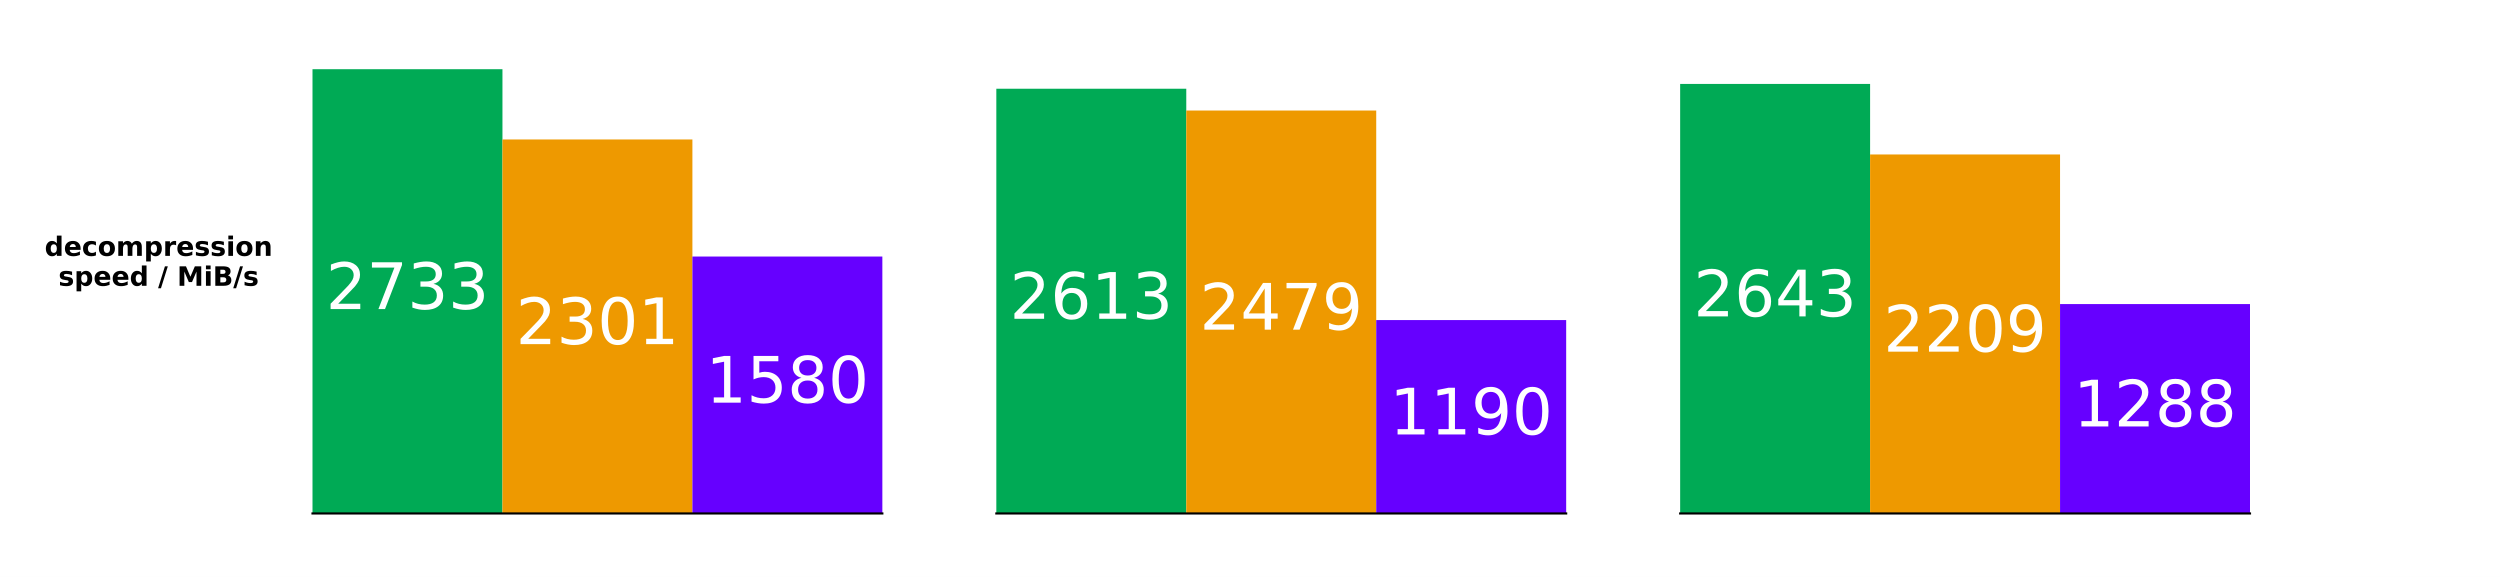
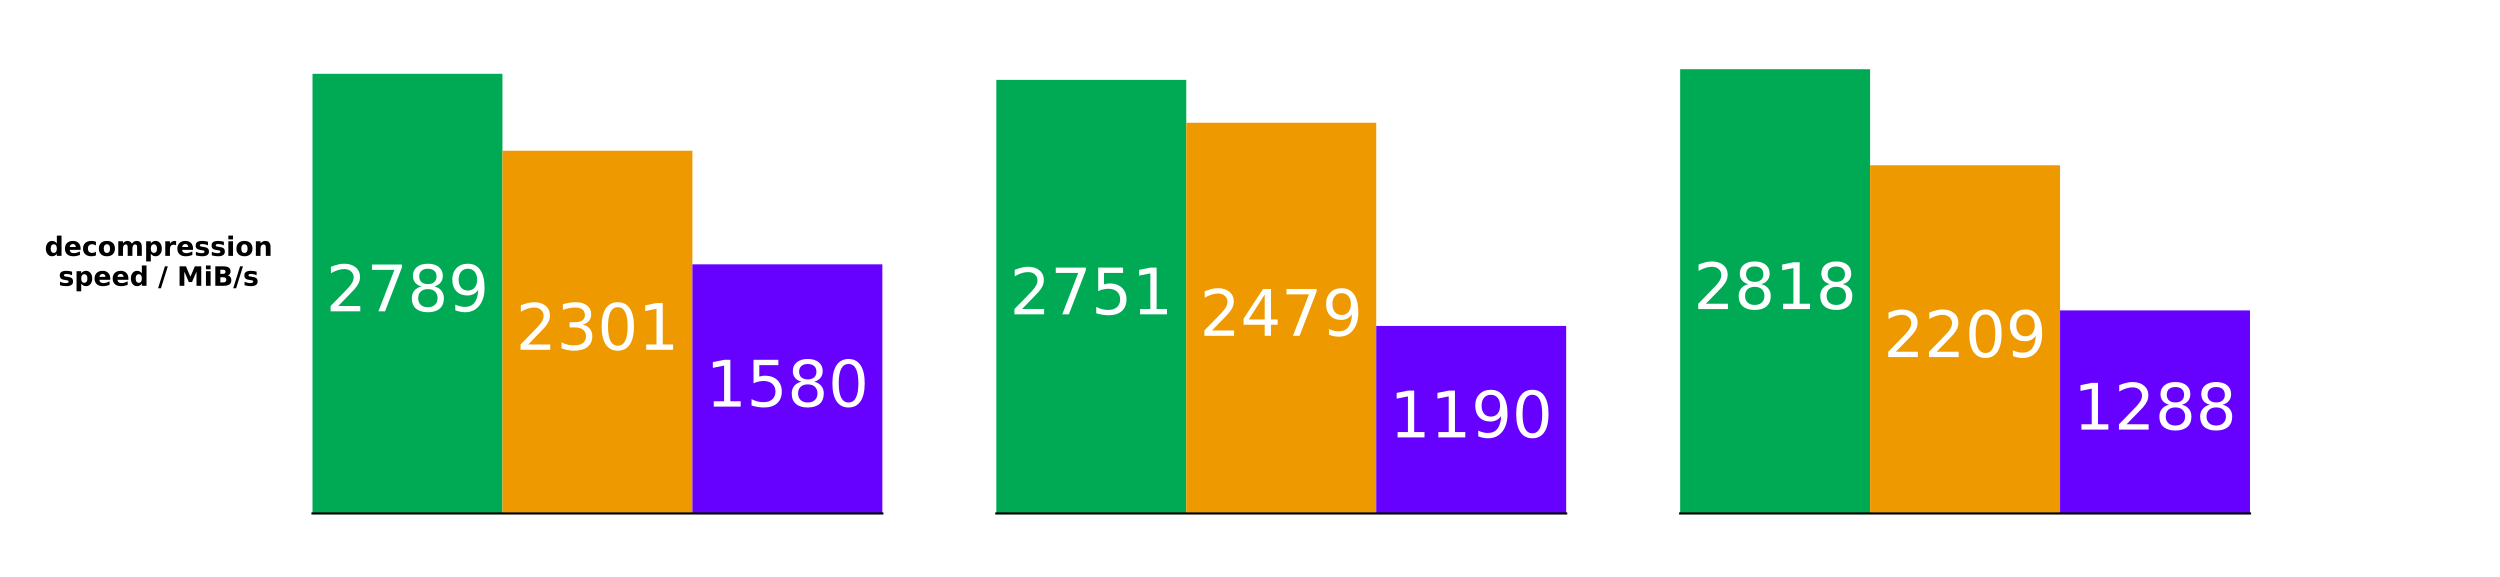
<svg xmlns="http://www.w3.org/2000/svg" xmlns:xlink="http://www.w3.org/1999/xlink" width="1248" height="288" viewBox="0 0 936 216">
  <defs>
    <style>
            *{stroke-linejoin:round;stroke-linecap:butt}
        </style>
  </defs>
  <g id="figure_1">
    <path id="patch_1" d="M0 216h936V0H0z" style="fill:#fff" />
    <g id="axes_1">
      <path id="patch_2" d="M117 192.24h213.353V25.92H117z" style="fill:#fff" />
-       <path id="patch_3" d="M117 192.24h71.118V25.92H117z" clip-path="url(#p91409dd5a8)" style="fill:#0a5" />
-       <path id="patch_4" d="M188.118 192.24h71.117V52.208h-71.117z" clip-path="url(#p91409dd5a8)" style="fill:#e90" />
-       <path id="patch_5" d="M259.235 192.24h71.118V96.055h-71.118z" clip-path="url(#p91409dd5a8)" style="fill:#60f" />
+       <path id="patch_3" d="M117 192.24h71.118V27.63H117z" clip-path="url(#pb7d986d13b)" style="fill:#0a5" />
+       <path id="patch_4" d="M188.118 192.24h71.117V56.44h-71.117z" clip-path="url(#pb7d986d13b)" style="fill:#e90" />
+       <path id="patch_5" d="M259.235 192.24h71.118V98.961h-71.118z" clip-path="url(#pb7d986d13b)" style="fill:#60f" />
      <g id="matplotlib.axis_2">
        <g id="text_1">
          <g transform="matrix(.1 0 0 -.1 16.719 95.802)">
            <defs>
              <path id="DejaVuSans-Bold-64" d="M2919 2988v1875h1125V0H2919v506q-231-309-510-453-278-144-643-144-647 0-1063 514-415 515-415 1324t415 1323q416 514 1063 514 362 0 642-145t511-451M2181 722q360 0 549 262 189 263 189 763t-189 762q-189 263-549 263-356 0-545-263-189-262-189-762t189-763q189-262 545-262" transform="scale(.01563)" />
              <path id="DejaVuSans-Bold-65" d="M4031 1759v-318H1416q40-394 284-591t681-197q353 0 723 105 371 105 762 317V213Q3469 63 3072-14t-794-77q-950 0-1477 483-526 483-526 1355 0 856 517 1346 517 491 1424 491 825 0 1320-497 495-496 495-1328m-1150 372q0 319-186 514-186 196-486 196-325 0-528-183t-253-527z" transform="scale(.01563)" />
              <path id="DejaVuSans-Bold-63" d="M3366 3391v-913q-228 156-458 231t-477 75q-468 0-729-273t-261-764 261-765q261-273 729-273 263 0 499 78 236 79 436 232V103Q3103 6 2833-42q-270-49-542-49-947 0-1482 486-534 486-534 1352t534 1351q535 486 1482 486 275 0 542-48t533-145" transform="scale(.01563)" />
              <path id="DejaVuSans-Bold-6f" d="M2203 2784q-372 0-567-267t-195-770 195-771q195-267 567-267 366 0 559 267 194 268 194 771t-194 770q-193 267-559 267m0 800q903 0 1411-488 508-487 508-1349 0-863-508-1351Q3106-91 2203-91q-906 0-1417 487-511 488-511 1351 0 862 511 1349 511 488 1417 488" transform="scale(.01563)" />
              <path id="DejaVuSans-Bold-6d" d="M3781 2919q213 325 505 495t642 170q603 0 919-372 316-371 316-1081V0H5038v1825q3 41 4 84 2 44 2 125 0 372-110 539-109 168-353 168-318 0-492-263-173-262-180-759V0H2784v1825q0 581-100 748-100 168-356 168-322 0-497-264t-175-755V0H531v3500h1125v-512q207 296 474 446t589 150q362 0 640-175 279-175 422-490" transform="scale(.01563)" />
              <path id="DejaVuSans-Bold-70" d="M1656 506v-1837H538v4831h1118v-512q232 306 513 451t647 145q647 0 1062-514 416-514 416-1323T3878 423Q3463-91 2816-91q-366 0-647 145-281 146-513 452m744 2266q-359 0-552-264-192-264-192-761t192-761q193-264 552-264t548 262q190 263 190 763t-190 762q-189 263-548 263" transform="scale(.01563)" />
              <path id="DejaVuSans-Bold-72" d="M3138 2547q-147 69-293 101-145 33-292 33-431 0-664-277-233-276-233-791V0H538v3500h1118v-575q216 344 495 501 280 158 671 158 56 0 121-5 66-4 191-20z" transform="scale(.01563)" />
              <path id="DejaVuSans-Bold-73" d="M3272 3391v-850q-359 150-694 225-334 75-631 75-319 0-474-80-154-80-154-245 0-135 117-207 117-71 420-106l197-28q860-109 1156-359 297-250 297-785 0-559-413-841Q2681-91 1863-91q-347 0-718 55-370 55-761 164v850q335-162 686-244 352-81 714-81 329 0 494 90 166 91 166 270 0 150-114 223t-455 114l-197 25q-747 94-1047 347t-300 769q0 556 381 824 382 269 1169 269 310 0 650-47 341-46 741-146" transform="scale(.01563)" />
              <path id="DejaVuSans-Bold-69" d="M538 3500h1118V0H538zm0 1363h1118v-913H538z" transform="scale(.01563)" />
              <path id="DejaVuSans-Bold-6e" d="M4056 2131V0H2931v1631q0 453-20 625t-70 253q-66 110-179 171-112 61-256 61-350 0-550-271-200-270-200-748V0H538v3500h1118v-512q253 306 537 451 285 145 629 145 606 0 920-372 314-371 314-1081" transform="scale(.01563)" />
            </defs>
            <use xlink:href="#DejaVuSans-Bold-64" />
            <use xlink:href="#DejaVuSans-Bold-65" x="71.582" />
            <use xlink:href="#DejaVuSans-Bold-63" x="139.404" />
            <use xlink:href="#DejaVuSans-Bold-6f" x="198.682" />
            <use xlink:href="#DejaVuSans-Bold-6d" x="267.383" />
            <use xlink:href="#DejaVuSans-Bold-70" x="371.582" />
            <use xlink:href="#DejaVuSans-Bold-72" x="443.164" />
            <use xlink:href="#DejaVuSans-Bold-65" x="492.48" />
            <use xlink:href="#DejaVuSans-Bold-73" x="560.303" />
            <use xlink:href="#DejaVuSans-Bold-73" x="619.824" />
            <use xlink:href="#DejaVuSans-Bold-69" x="679.346" />
            <use xlink:href="#DejaVuSans-Bold-6f" x="713.623" />
            <use xlink:href="#DejaVuSans-Bold-6e" x="782.324" />
          </g>
          <g transform="matrix(.1 0 0 -.1 21.867 107)">
            <defs>
              <path id="DejaVuSans-Bold-2f" d="M1644 4666h694L691-594H0z" transform="scale(.01563)" />
              <path id="DejaVuSans-Bold-4d" d="M588 4666h1531l1062-2497 1069 2497h1528V0H4641v3413L3566 897h-763L1728 3413V0H588z" transform="scale(.01563)" />
              <path id="DejaVuSans-Bold-42" d="M2456 2859q285 0 431 125 147 125 147 369 0 241-147 367-146 127-431 127h-665v-988zm41-2040q362 0 545 153t183 462q0 304-181 455-181 152-547 152h-706V819zm1119 1678q387-113 599-416 213-303 213-743 0-675-456-1007Q3516 0 2584 0H588v4666h1806q972 0 1408-294t436-941q0-340-160-579-159-239-462-355" transform="scale(.01563)" />
            </defs>
            <use xlink:href="#DejaVuSans-Bold-73" />
            <use xlink:href="#DejaVuSans-Bold-70" x="59.521" />
            <use xlink:href="#DejaVuSans-Bold-65" x="131.104" />
            <use xlink:href="#DejaVuSans-Bold-65" x="198.926" />
            <use xlink:href="#DejaVuSans-Bold-64" x="266.748" />
            <use xlink:href="#DejaVuSans-Bold-2f" x="373.145" />
            <use xlink:href="#DejaVuSans-Bold-4d" x="444.482" />
            <use xlink:href="#DejaVuSans-Bold-69" x="543.994" />
            <use xlink:href="#DejaVuSans-Bold-42" x="578.271" />
            <use xlink:href="#DejaVuSans-Bold-2f" x="654.492" />
            <use xlink:href="#DejaVuSans-Bold-73" x="691.016" />
          </g>
        </g>
      </g>
      <path id="patch_6" d="M117 192.24h213.353" style="fill:none;stroke:#000;stroke-width:.8;stroke-linejoin:miter;stroke-linecap:square" />
-       <g id="text_2" style="fill:#fff" transform="matrix(.24 0 0 -.24 122.019 115.703)">
+       <g id="text_2" style="fill:#fff" transform="matrix(.24 0 0 -.24 122.019 116.557)">
        <defs>
          <path id="DejaVuSans-32" d="M1228 531h2203V0H469v531q359 372 979 998 621 627 780 809 303 340 423 576 121 236 121 464 0 372-261 606-261 235-680 235-297 0-627-103-329-103-704-313v638q381 153 712 231 332 78 607 78 725 0 1156-363 431-362 431-968 0-288-108-546-107-257-392-607-78-91-497-524-418-433-1181-1211" transform="scale(.01563)" />
          <path id="DejaVuSans-37" d="M525 4666h3000v-269L1831 0h-659l1594 4134H525z" transform="scale(.01563)" />
-           <path id="DejaVuSans-33" d="M2597 2516q453-97 707-404 255-306 255-756 0-690-475-1069Q2609-91 1734-91q-293 0-604 58T488 141v609q262-153 574-231 313-78 654-78 593 0 904 234t311 681q0 413-289 645-289 233-804 233h-544v519h569q465 0 712 186t247 536q0 359-255 551-254 193-729 193-260 0-557-57-297-56-653-174v562q360 100 674 150t592 50q719 0 1137-327 419-326 419-882 0-388-222-655t-631-370" transform="scale(.01563)" />
+           <path id="DejaVuSans-38" d="M2034 2216q-450 0-708-241-257-241-257-662 0-422 257-663 258-241 708-241t709 242q260 243 260 662 0 421-258 662-257 241-711 241m-631 268q-406 100-633 378-226 279-226 679 0 559 398 884 399 325 1092 325 697 0 1094-325t397-884q0-400-227-679-226-278-629-378 456-106 710-416 255-309 255-755 0-679-414-1042Q2806-91 2034-91q-771 0-1186 362-414 363-414 1042 0 446 256 755 257 310 713 416m-231 997q0-362 226-565 227-203 636-203 407 0 636 203 230 203 230 565 0 363-230 566-229 203-636 203-409 0-636-203-226-203-226-566" transform="scale(.01563)" />
+           <path id="DejaVuSans-39" d="M703 97v575q238-113 481-172 244-59 479-59 625 0 954 420 330 420 377 1277-181-269-460-413-278-144-615-144-700 0-1108 423-408 424-408 1159 0 718 425 1152 425 435 1131 435 810 0 1236-621 427-620 427-1801 0-1103-524-1761Q2575-91 1691-91q-238 0-482 47Q966 3 703 97m1256 1978q425 0 673 290 249 291 249 798 0 503-249 795-248 292-673 292t-673-292-248-795q0-507 248-798 248-290 673-290" transform="scale(.01563)" />
        </defs>
        <use xlink:href="#DejaVuSans-32" />
        <use xlink:href="#DejaVuSans-37" x="63.623" />
-         <use xlink:href="#DejaVuSans-33" x="127.246" />
-         <use xlink:href="#DejaVuSans-33" x="190.869" />
+         <use xlink:href="#DejaVuSans-38" x="127.246" />
+         <use xlink:href="#DejaVuSans-39" x="190.869" />
      </g>
-       <g id="text_3" style="fill:#fff" transform="matrix(.24 0 0 -.24 193.136 128.847)">
+       <g id="text_3" style="fill:#fff" transform="matrix(.24 0 0 -.24 193.136 130.962)">
        <defs>
+           <path id="DejaVuSans-33" d="M2597 2516q453-97 707-404 255-306 255-756 0-690-475-1069Q2609-91 1734-91q-293 0-604 58T488 141v609q262-153 574-231 313-78 654-78 593 0 904 234t311 681q0 413-289 645-289 233-804 233h-544v519h569q465 0 712 186t247 536q0 359-255 551-254 193-729 193-260 0-557-57-297-56-653-174v562q360 100 674 150t592 50q719 0 1137-327 419-326 419-882 0-388-222-655t-631-370" transform="scale(.01563)" />
          <path id="DejaVuSans-30" d="M2034 4250q-487 0-733-480-245-479-245-1442 0-959 245-1439 246-480 733-480 491 0 736 480 246 480 246 1439 0 963-246 1442-245 480-736 480m0 500q785 0 1199-621 414-620 414-1801 0-1178-414-1799Q2819-91 2034-91q-784 0-1198 620-414 621-414 1799 0 1181 414 1801 414 621 1198 621" transform="scale(.01563)" />
          <path id="DejaVuSans-31" d="M794 531h1031v3560L703 3866v575l1116 225h631V531h1031V0H794z" transform="scale(.01563)" />
        </defs>
        <use xlink:href="#DejaVuSans-32" />
        <use xlink:href="#DejaVuSans-33" x="63.623" />
        <use xlink:href="#DejaVuSans-30" x="127.246" />
        <use xlink:href="#DejaVuSans-31" x="190.869" />
      </g>
-       <g id="text_4" style="fill:#fff" transform="matrix(.24 0 0 -.24 264.254 150.77)">
+       <g id="text_4" style="fill:#fff" transform="matrix(.24 0 0 -.24 264.254 152.223)">
        <defs>
          <path id="DejaVuSans-35" d="M691 4666h2478v-532H1269V2991q137 47 274 70 138 23 276 23 781 0 1237-428 457-428 457-1159 0-753-469-1171Q2575-91 1722-91q-294 0-599 50Q819 9 494 109v635q281-153 581-228t634-75q541 0 856 284 316 284 316 772 0 487-316 771-315 285-856 285-253 0-505-56-251-56-513-175z" transform="scale(.01563)" />
-           <path id="DejaVuSans-38" d="M2034 2216q-450 0-708-241-257-241-257-662 0-422 257-663 258-241 708-241t709 242q260 243 260 662 0 421-258 662-257 241-711 241m-631 268q-406 100-633 378-226 279-226 679 0 559 398 884 399 325 1092 325 697 0 1094-325t397-884q0-400-227-679-226-278-629-378 456-106 710-416 255-309 255-755 0-679-414-1042Q2806-91 2034-91q-771 0-1186 362-414 363-414 1042 0 446 256 755 257 310 713 416m-231 997q0-362 226-565 227-203 636-203 407 0 636 203 230 203 230 565 0 363-230 566-229 203-636 203-409 0-636-203-226-203-226-566" transform="scale(.01563)" />
        </defs>
        <use xlink:href="#DejaVuSans-31" />
        <use xlink:href="#DejaVuSans-35" x="63.623" />
        <use xlink:href="#DejaVuSans-38" x="127.246" />
        <use xlink:href="#DejaVuSans-30" x="190.869" />
      </g>
    </g>
    <g id="axes_2">
      <path id="patch_7" d="M373.024 192.24h213.352V25.92H373.024z" style="fill:#fff" />
-       <path id="patch_8" d="M373.024 192.24h71.117V33.231h-71.117z" clip-path="url(#ped7b33de5d)" style="fill:#0a5" />
-       <path id="patch_9" d="M444.141 192.24h71.118V41.381H444.14z" clip-path="url(#ped7b33de5d)" style="fill:#e90" />
-       <path id="patch_10" d="M515.259 192.24h71.117v-72.402H515.26z" clip-path="url(#ped7b33de5d)" style="fill:#60f" />
+       <path id="patch_8" d="M373.024 192.24h71.117V29.9h-71.117z" clip-path="url(#p26c1825868)" style="fill:#0a5" />
+       <path id="patch_9" d="M444.141 192.24h71.118V45.94H444.14z" clip-path="url(#p26c1825868)" style="fill:#e90" />
+       <path id="patch_10" d="M515.259 192.24h71.117v-70.214H515.26z" clip-path="url(#p26c1825868)" style="fill:#60f" />
      <path id="patch_11" d="M373.024 192.24h213.352" style="fill:none;stroke:#000;stroke-width:.8;stroke-linejoin:miter;stroke-linecap:square" />
-       <g id="text_5" style="fill:#fff" transform="matrix(.24 0 0 -.24 378.042 119.358)">
-         <defs>
-           <path id="DejaVuSans-36" d="M2113 2584q-425 0-674-291-248-290-248-796 0-503 248-796 249-292 674-292t673 292q248 293 248 796 0 506-248 796-248 291-673 291m1253 1979v-575q-238 112-480 171-242 60-480 60-625 0-955-422-329-422-376-1275 184 272 462 417 279 145 613 145 703 0 1111-427 408-426 408-1160 0-719-425-1154Q2819-91 2113-91q-810 0-1238 620-428 621-428 1799 0 1106 525 1764t1409 658q238 0 480-47t505-140" transform="scale(.01563)" />
-         </defs>
+       <g id="text_5" style="fill:#fff" transform="matrix(.24 0 0 -.24 378.042 117.693)">
        <use xlink:href="#DejaVuSans-32" />
-         <use xlink:href="#DejaVuSans-36" x="63.623" />
-         <use xlink:href="#DejaVuSans-31" x="127.246" />
-         <use xlink:href="#DejaVuSans-33" x="190.869" />
+         <use xlink:href="#DejaVuSans-37" x="63.623" />
+         <use xlink:href="#DejaVuSans-35" x="127.246" />
+         <use xlink:href="#DejaVuSans-31" x="190.869" />
      </g>
-       <g id="text_6" style="fill:#fff" transform="matrix(.24 0 0 -.24 449.16 123.433)">
+       <g id="text_6" style="fill:#fff" transform="matrix(.24 0 0 -.24 449.16 125.712)">
        <defs>
          <path id="DejaVuSans-34" d="M2419 4116 825 1625h1594zm-166 550h794V1625h666v-525h-666V0h-628v1100H313v609z" transform="scale(.01563)" />
-           <path id="DejaVuSans-39" d="M703 97v575q238-113 481-172 244-59 479-59 625 0 954 420 330 420 377 1277-181-269-460-413-278-144-615-144-700 0-1108 423-408 424-408 1159 0 718 425 1152 425 435 1131 435 810 0 1236-621 427-620 427-1801 0-1103-524-1761Q2575-91 1691-91q-238 0-482 47Q966 3 703 97m1256 1978q425 0 673 290 249 291 249 798 0 503-249 795-248 292-673 292t-673-292-248-795q0-507 248-798 248-290 673-290" transform="scale(.01563)" />
        </defs>
        <use xlink:href="#DejaVuSans-32" />
        <use xlink:href="#DejaVuSans-34" x="63.623" />
        <use xlink:href="#DejaVuSans-37" x="127.246" />
        <use xlink:href="#DejaVuSans-39" x="190.869" />
      </g>
-       <g id="text_7" style="fill:#fff" transform="matrix(.24 0 0 -.24 520.278 162.662)">
+       <g id="text_7" style="fill:#fff" transform="matrix(.24 0 0 -.24 520.278 163.755)">
        <use xlink:href="#DejaVuSans-31" />
        <use xlink:href="#DejaVuSans-31" x="63.623" />
        <use xlink:href="#DejaVuSans-39" x="127.246" />
        <use xlink:href="#DejaVuSans-30" x="190.869" />
      </g>
    </g>
    <g id="axes_3">
      <path id="patch_12" d="M629.047 192.24H842.4V25.92H629.047z" style="fill:#fff" />
-       <path id="patch_13" d="M629.047 192.24h71.118V31.43h-71.118z" clip-path="url(#p986c4caeff)" style="fill:#0a5" />
-       <path id="patch_14" d="M700.165 192.24h71.117V57.824h-71.117z" clip-path="url(#p986c4caeff)" style="fill:#e90" />
-       <path id="patch_15" d="M771.282 192.24H842.4v-78.397h-71.118z" clip-path="url(#p986c4caeff)" style="fill:#60f" />
+       <path id="patch_13" d="M629.047 192.24h71.118V25.92h-71.118z" clip-path="url(#p3517f214aa)" style="fill:#0a5" />
+       <path id="patch_14" d="M700.165 192.24h71.117V61.885h-71.117z" clip-path="url(#p3517f214aa)" style="fill:#e90" />
+       <path id="patch_15" d="M771.282 192.24H842.4v-76.028h-71.118z" clip-path="url(#p3517f214aa)" style="fill:#60f" />
      <path id="patch_16" d="M629.047 192.24H842.4" style="fill:none;stroke:#000;stroke-width:.8;stroke-linejoin:miter;stroke-linecap:square" />
-       <g id="text_8" style="fill:#fff" transform="matrix(.24 0 0 -.24 634.066 118.458)">
+       <g id="text_8" style="fill:#fff" transform="matrix(.24 0 0 -.24 634.066 115.703)">
        <use xlink:href="#DejaVuSans-32" />
-         <use xlink:href="#DejaVuSans-36" x="63.623" />
-         <use xlink:href="#DejaVuSans-34" x="127.246" />
-         <use xlink:href="#DejaVuSans-33" x="190.869" />
+         <use xlink:href="#DejaVuSans-38" x="63.623" />
+         <use xlink:href="#DejaVuSans-31" x="127.246" />
+         <use xlink:href="#DejaVuSans-38" x="190.869" />
      </g>
-       <g id="text_9" style="fill:#fff" transform="matrix(.24 0 0 -.24 705.184 131.654)">
+       <g id="text_9" style="fill:#fff" transform="matrix(.24 0 0 -.24 705.184 133.685)">
        <use xlink:href="#DejaVuSans-32" />
        <use xlink:href="#DejaVuSans-32" x="63.623" />
        <use xlink:href="#DejaVuSans-30" x="127.246" />
        <use xlink:href="#DejaVuSans-39" x="190.869" />
      </g>
-       <g id="text_10" style="fill:#fff" transform="matrix(.24 0 0 -.24 776.301 159.664)">
+       <g id="text_10" style="fill:#fff" transform="matrix(.24 0 0 -.24 776.301 160.849)">
        <use xlink:href="#DejaVuSans-31" />
        <use xlink:href="#DejaVuSans-32" x="63.623" />
        <use xlink:href="#DejaVuSans-38" x="127.246" />
        <use xlink:href="#DejaVuSans-38" x="190.869" />
      </g>
    </g>
  </g>
  <defs>
-     <clipPath id="p91409dd5a8">
+     <clipPath id="pb7d986d13b">
      <path d="M117 25.92h213.353v166.32H117z" />
    </clipPath>
-     <clipPath id="ped7b33de5d">
+     <clipPath id="p26c1825868">
      <path d="M373.024 25.92h213.353v166.32H373.024z" />
    </clipPath>
-     <clipPath id="p986c4caeff">
+     <clipPath id="p3517f214aa">
      <path d="M629.047 25.92H842.4v166.32H629.047z" />
    </clipPath>
  </defs>
</svg>
